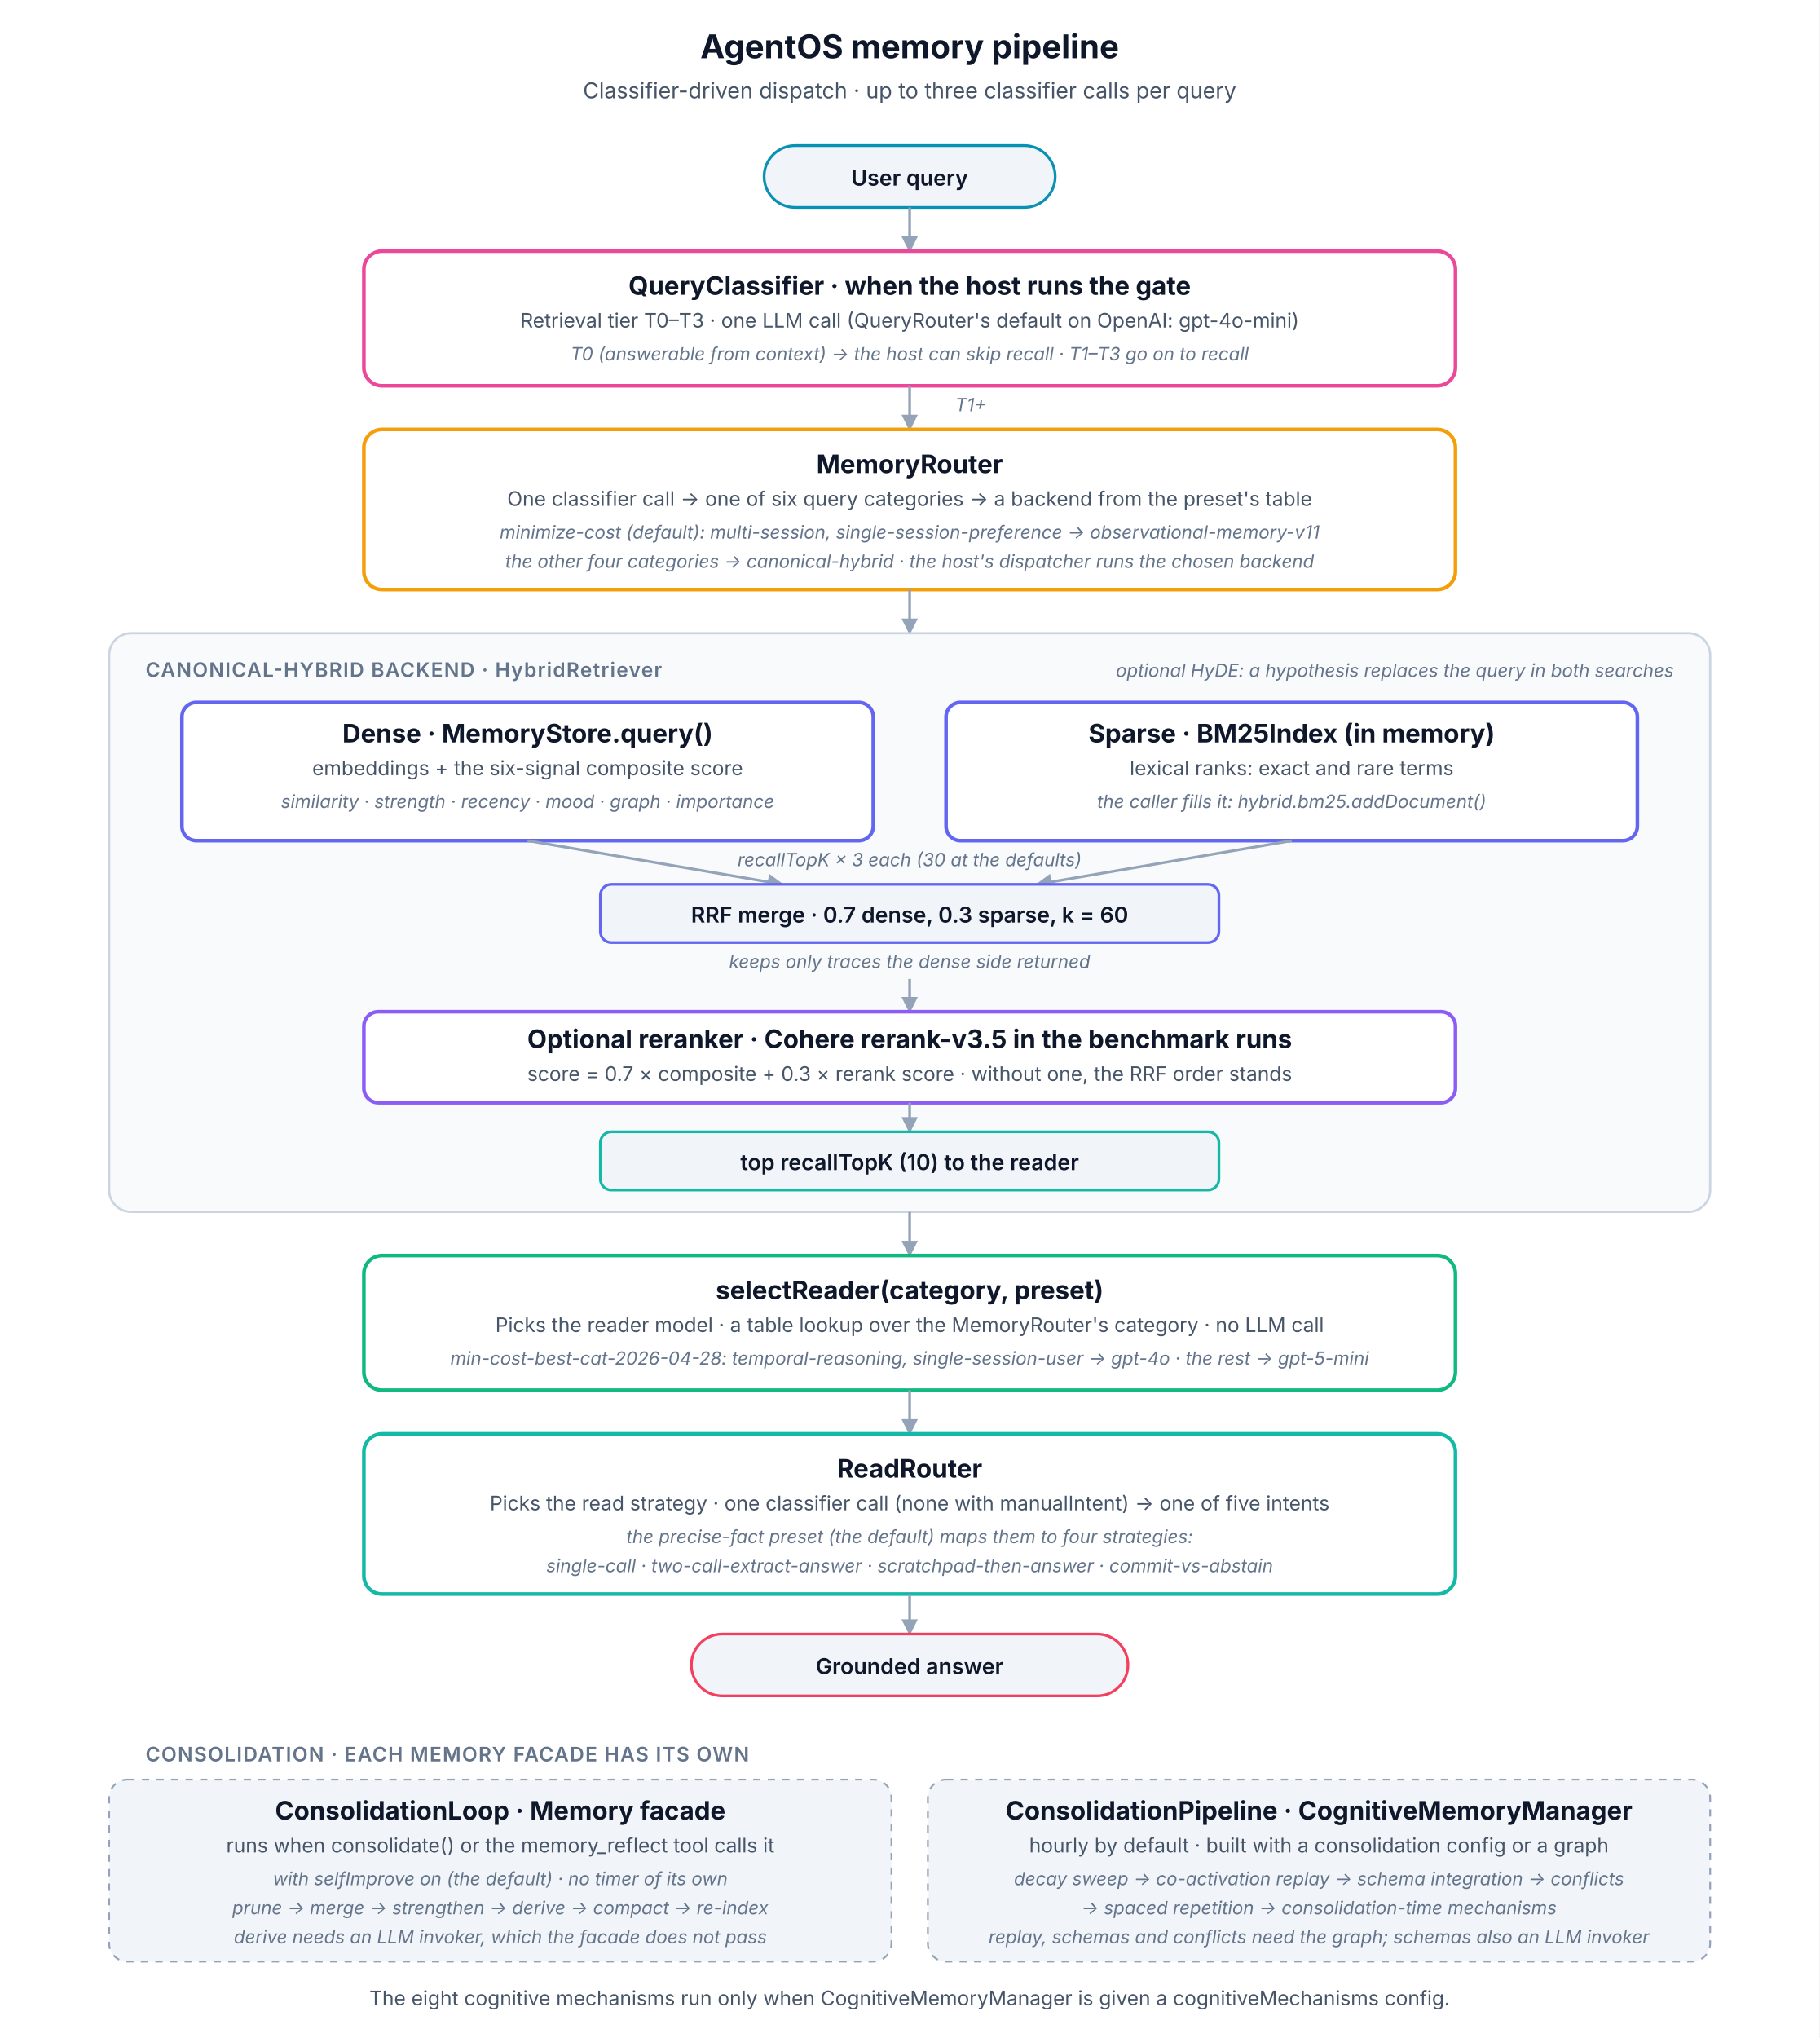
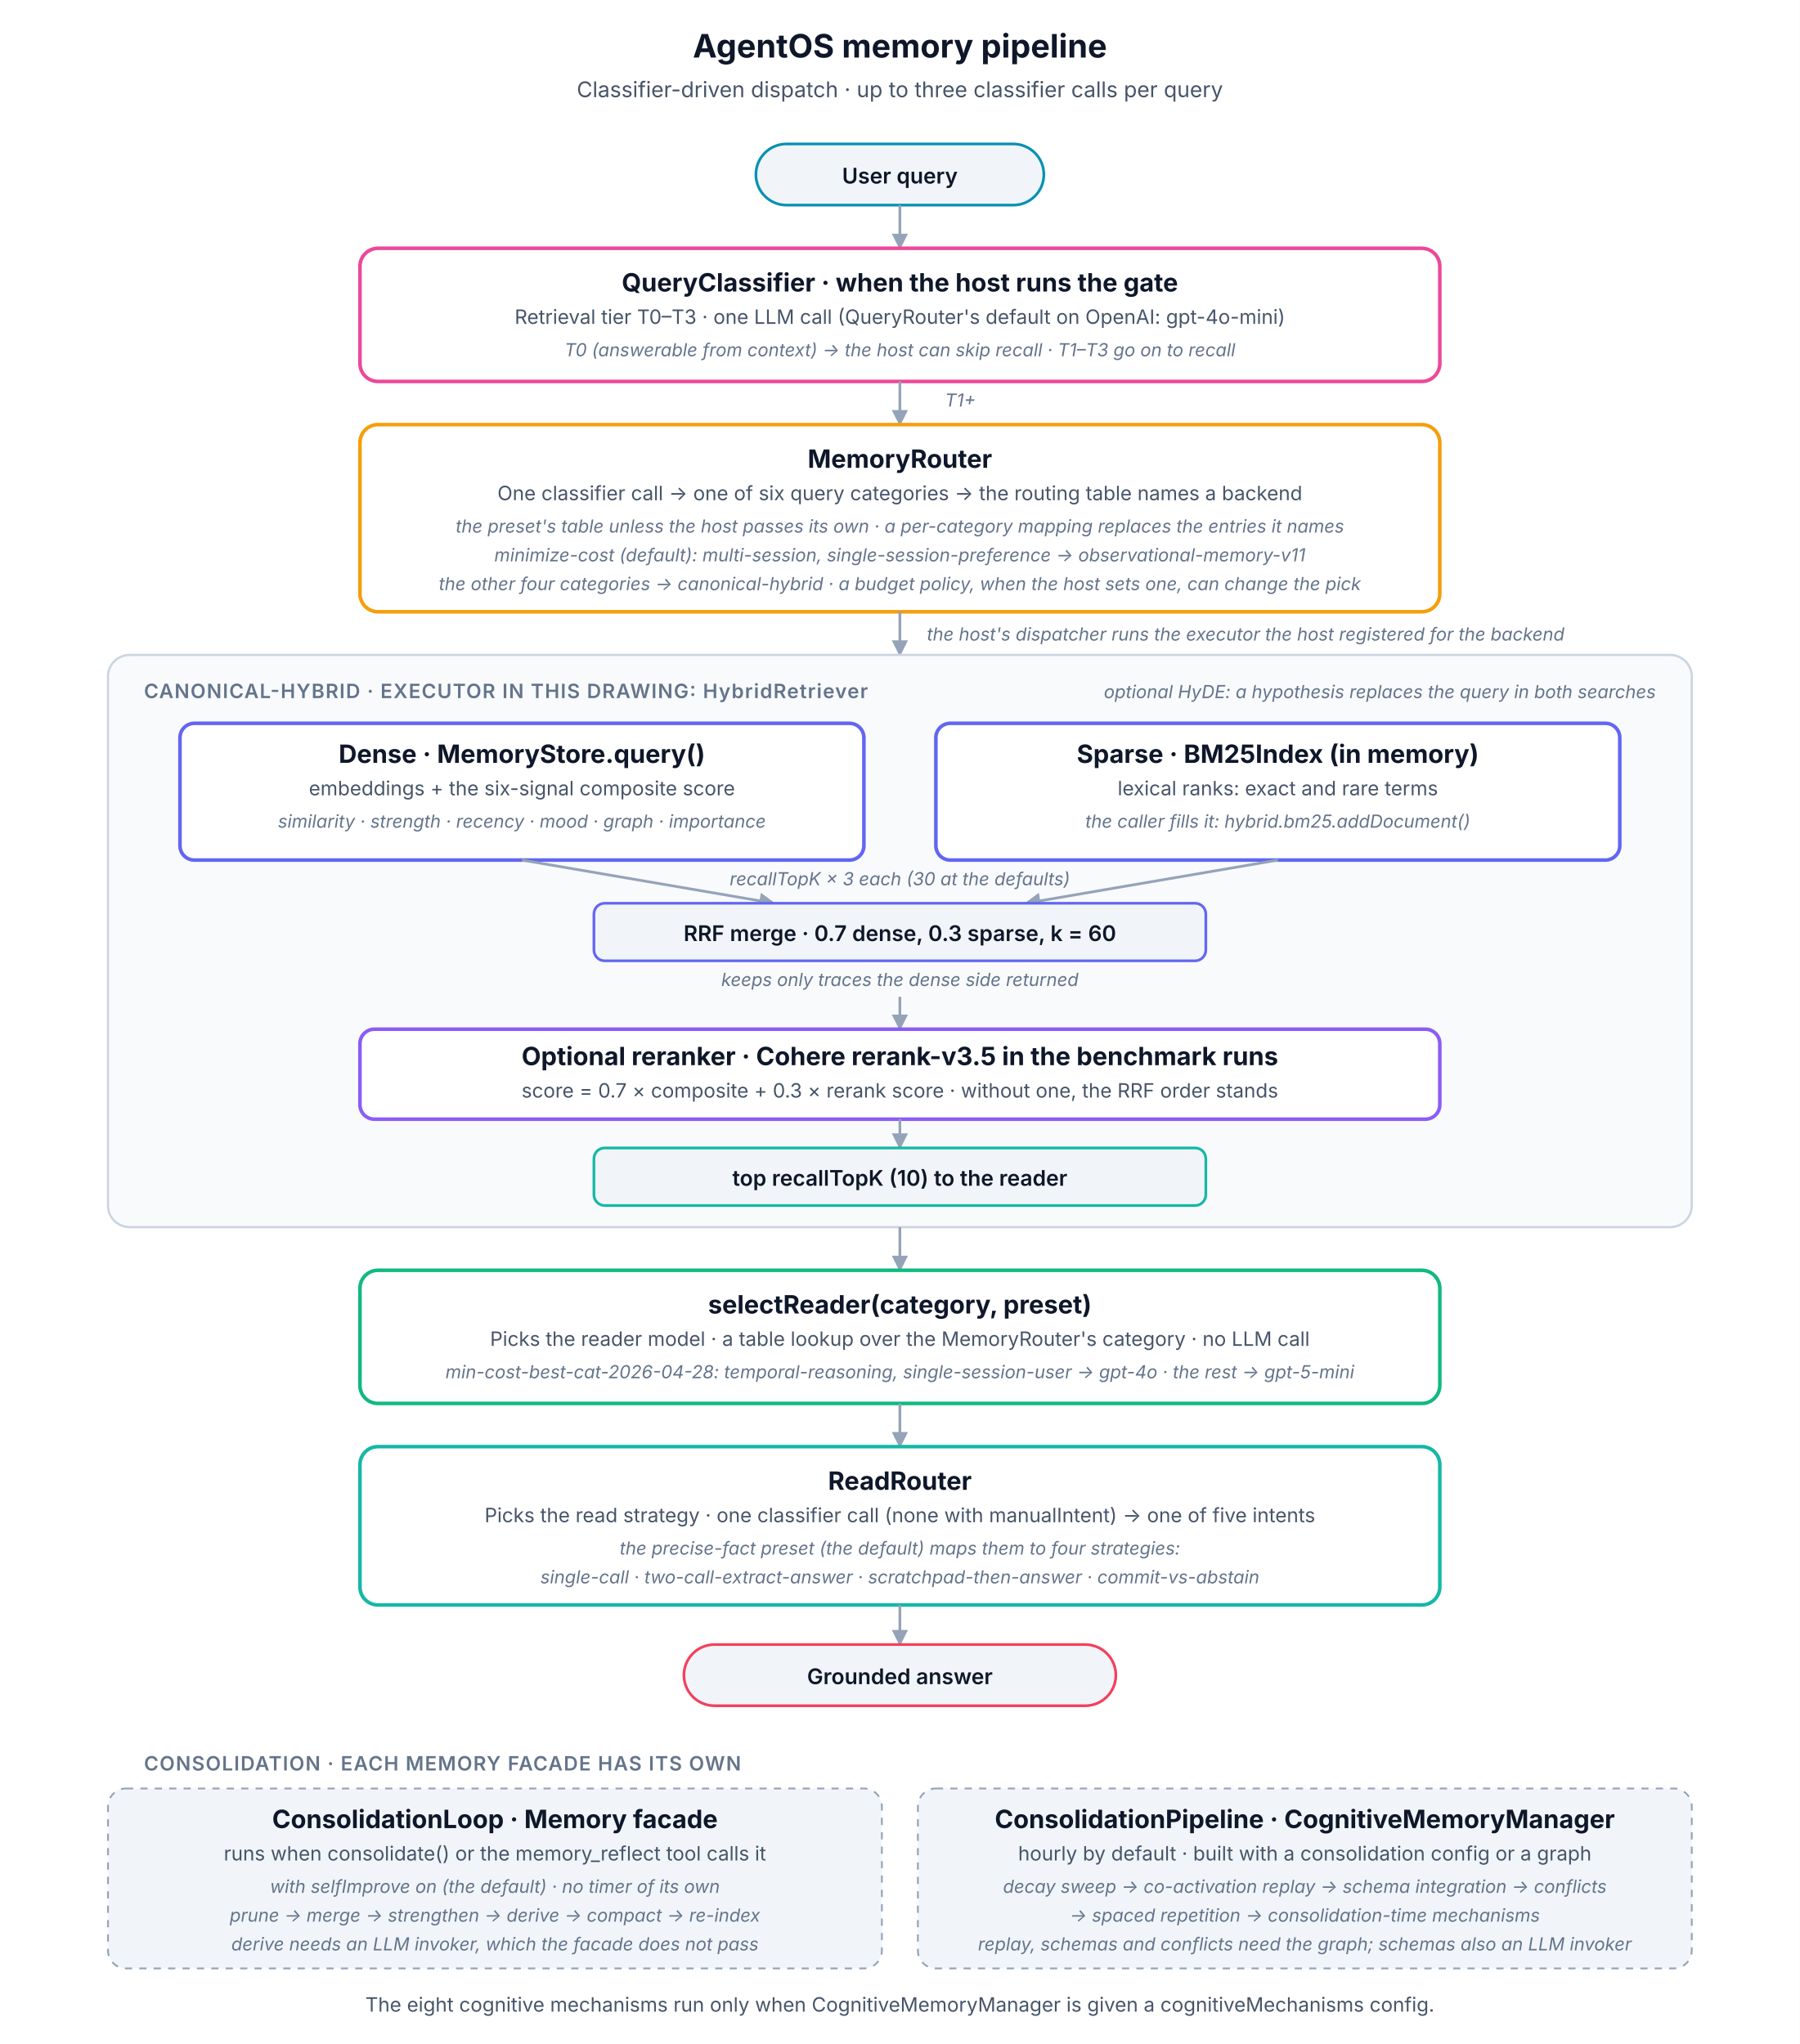
- <svg xmlns="http://www.w3.org/2000/svg" viewBox="0 0 1000 1120" role="img" aria-labelledby="memsys-title memsys-desc" font-family="Inter, system-ui, -apple-system, sans-serif">
+ <svg xmlns="http://www.w3.org/2000/svg" viewBox="0 0 1000 1136" role="img" aria-labelledby="memsys-title memsys-desc" font-family="Inter, system-ui, -apple-system, sans-serif">
  <defs>
    <style>
      .bg { fill: #ffffff; }
      .heading      { fill: #0f172a; font-size: 18px; font-weight: 700; }
      .subtitle     { fill: #475569; font-size: 12px; }
      .stage-title  { fill: #0f172a; font-size: 14px; font-weight: 700; }
      .stage-text   { fill: #475569; font-size: 11px; }
      .stage-tag    { fill: #64748b; font-size: 10px; font-style: italic; }
      .lane-label   { fill: #64748b; font-size: 11px; font-weight: 600; letter-spacing: 0.05em; }
      .stage        { fill: #ffffff; stroke-width: 2; }
      .pill         { fill: #f1f5f9; stroke: #94a3b8; stroke-width: 1.5; }
      .pill-text    { fill: #0f172a; font-size: 12px; font-weight: 600; }
      .substrate    { fill: #f1f5f9; stroke: #94a3b8; stroke-width: 1; stroke-dasharray: 4 4; }
      .container    { fill: #f8fafc; stroke: #cbd5e1; stroke-width: 1.25; }
      .arrow-line   { stroke: #94a3b8; stroke-width: 1.5; fill: none; }
      .arrow-head   { fill: #94a3b8; }
      .acc-input    { stroke: #0891b2; }
      .acc-classify { stroke: #ec4899; }
      .acc-route    { stroke: #f59e0b; }
      .acc-retrieve { stroke: #6366f1; }
      .acc-rerank   { stroke: #8b5cf6; }
      .acc-score    { stroke: #14b8a6; }
      .acc-reader   { stroke: #10b981; }
      .acc-strategy { stroke: #14b8a6; }
      .acc-output   { stroke: #f43f5e; }
      .code         { font-family: ui-monospace, SFMono-Regular, Menlo, monospace; font-size: 10px; fill: #475569; }
          </style>
    <marker id="memsys-arrow" viewBox="0 0 10 10" refX="9" refY="5" markerWidth="6" markerHeight="6" orient="auto-start-reverse">
      <path d="M 0 0 L 10 5 L 0 10 z" class="arrow-head" />
    </marker>
  </defs>
-   <rect class="bg" x="0" y="0" width="1000" height="1120" />
+   <rect class="bg" x="0" y="0" width="1000" height="1136" />
  <text x="500" y="32" text-anchor="middle" class="heading">AgentOS memory pipeline</text>
  <text x="500" y="54" text-anchor="middle" class="subtitle">Classifier-driven dispatch · up to three classifier calls per query</text>
  <rect x="420" y="80" width="160" height="34" rx="17" class="pill acc-input" />
  <text x="500" y="102" text-anchor="middle" class="pill-text">User query</text>
  <line class="arrow-line" x1="500" y1="114" x2="500" y2="138" marker-end="url(#memsys-arrow)" />
  <rect x="200" y="138" width="600" height="74" rx="10" class="stage acc-classify" />
  <text x="500" y="162" text-anchor="middle" class="stage-title">QueryClassifier · when the host runs the gate</text>
  <text x="500" y="180" text-anchor="middle" class="stage-text">Retrieval tier T0–T3 · one LLM call (QueryRouter's default on OpenAI: gpt-4o-mini)</text>
  <text x="500" y="198" text-anchor="middle" class="stage-tag">T0 (answerable from context) → the host can skip recall · T1–T3 go on to recall</text>
  <line class="arrow-line" x1="500" y1="212" x2="500" y2="236" marker-end="url(#memsys-arrow)" />
  <text x="525" y="226" class="stage-tag">T1+</text>
-   <rect x="200" y="236" width="600" height="88" rx="10" class="stage acc-route" />
+   <rect x="200" y="236" width="600" height="104" rx="10" class="stage acc-route" />
  <text x="500" y="260" text-anchor="middle" class="stage-title">MemoryRouter</text>
-   <text x="500" y="278" text-anchor="middle" class="stage-text">One classifier call → one of six query categories → a backend from the preset's table</text>
-   <text x="500" y="296" text-anchor="middle" class="stage-tag">minimize-cost (default): multi-session, single-session-preference → observational-memory-v11</text>
-   <text x="500" y="312" text-anchor="middle" class="stage-tag">the other four categories → canonical-hybrid · the host's dispatcher runs the chosen backend</text>
-   <line class="arrow-line" x1="500" y1="324" x2="500" y2="348" marker-end="url(#memsys-arrow)" />
-   <rect x="60" y="348" width="880" height="318" rx="12" class="container" />
-   <text x="80" y="372" class="lane-label">CANONICAL-HYBRID BACKEND · HybridRetriever</text>
-   <text x="920" y="372" text-anchor="end" class="stage-tag">optional HyDE: a hypothesis replaces the query in both searches</text>
-   <rect x="100" y="386" width="380" height="76" rx="8" class="stage acc-retrieve" />
-   <text x="290" y="408" text-anchor="middle" class="stage-title">Dense · MemoryStore.query()</text>
-   <text x="290" y="426" text-anchor="middle" class="stage-text">embeddings + the six-signal composite score</text>
-   <text x="290" y="444" text-anchor="middle" class="stage-tag">similarity · strength · recency · mood · graph · importance</text>
-   <rect x="520" y="386" width="380" height="76" rx="8" class="stage acc-retrieve" />
-   <text x="710" y="408" text-anchor="middle" class="stage-title">Sparse · BM25Index (in memory)</text>
-   <text x="710" y="426" text-anchor="middle" class="stage-text">lexical ranks: exact and rare terms</text>
-   <text x="710" y="444" text-anchor="middle" class="stage-tag">the caller fills it: hybrid.bm25.addDocument()</text>
-   <line class="arrow-line" x1="290" y1="462" x2="430" y2="486" marker-end="url(#memsys-arrow)" />
-   <line class="arrow-line" x1="710" y1="462" x2="570" y2="486" marker-end="url(#memsys-arrow)" />
-   <text x="500" y="476" text-anchor="middle" class="stage-tag">recallTopK × 3 each (30 at the defaults)</text>
-   <rect x="330" y="486" width="340" height="32" rx="6" class="pill acc-retrieve" />
-   <text x="500" y="507" text-anchor="middle" class="pill-text">RRF merge · 0.7 dense, 0.3 sparse, k = 60</text>
-   <text x="500" y="532" text-anchor="middle" class="stage-tag">keeps only traces the dense side returned</text>
-   <line class="arrow-line" x1="500" y1="538" x2="500" y2="556" marker-end="url(#memsys-arrow)" />
-   <rect x="200" y="556" width="600" height="50" rx="8" class="stage acc-rerank" />
-   <text x="500" y="576" text-anchor="middle" class="stage-title">Optional reranker · Cohere rerank-v3.5 in the benchmark runs</text>
-   <text x="500" y="594" text-anchor="middle" class="stage-text">score = 0.7 × composite + 0.3 × rerank score · without one, the RRF order stands</text>
-   <line class="arrow-line" x1="500" y1="606" x2="500" y2="622" marker-end="url(#memsys-arrow)" />
-   <rect x="330" y="622" width="340" height="32" rx="6" class="pill acc-score" />
-   <text x="500" y="643" text-anchor="middle" class="pill-text">top recallTopK (10) to the reader</text>
-   <line class="arrow-line" x1="500" y1="666" x2="500" y2="690" marker-end="url(#memsys-arrow)" />
-   <rect x="200" y="690" width="600" height="74" rx="10" class="stage acc-reader" />
-   <text x="500" y="714" text-anchor="middle" class="stage-title">selectReader(category, preset)</text>
-   <text x="500" y="732" text-anchor="middle" class="stage-text">Picks the reader model · a table lookup over the MemoryRouter's category · no LLM call</text>
-   <text x="500" y="750" text-anchor="middle" class="stage-tag">min-cost-best-cat-2026-04-28: temporal-reasoning, single-session-user → gpt-4o · the rest → gpt-5-mini</text>
-   <line class="arrow-line" x1="500" y1="764" x2="500" y2="788" marker-end="url(#memsys-arrow)" />
-   <rect x="200" y="788" width="600" height="88" rx="10" class="stage acc-strategy" />
-   <text x="500" y="812" text-anchor="middle" class="stage-title">ReadRouter</text>
-   <text x="500" y="830" text-anchor="middle" class="stage-text">Picks the read strategy · one classifier call (none with manualIntent) → one of five intents</text>
-   <text x="500" y="848" text-anchor="middle" class="stage-tag">the precise-fact preset (the default) maps them to four strategies:</text>
-   <text x="500" y="864" text-anchor="middle" class="stage-tag">single-call · two-call-extract-answer · scratchpad-then-answer · commit-vs-abstain</text>
-   <line class="arrow-line" x1="500" y1="876" x2="500" y2="898" marker-end="url(#memsys-arrow)" />
-   <rect x="380" y="898" width="240" height="34" rx="17" class="pill acc-output" />
-   <text x="500" y="920" text-anchor="middle" class="pill-text">Grounded answer</text>
-   <text x="80" y="968" class="lane-label">CONSOLIDATION · EACH MEMORY FACADE HAS ITS OWN</text>
-   <rect x="60" y="978" width="430" height="100" rx="10" class="substrate" />
-   <text x="275" y="1000" text-anchor="middle" class="stage-title">ConsolidationLoop · Memory facade</text>
-   <text x="275" y="1018" text-anchor="middle" class="stage-text">runs when consolidate() or the memory_reflect tool calls it</text>
-   <text x="275" y="1036" text-anchor="middle" class="stage-tag">with selfImprove on (the default) · no timer of its own</text>
-   <text x="275" y="1052" text-anchor="middle" class="stage-tag">prune → merge → strengthen → derive → compact → re-index</text>
-   <text x="275" y="1068" text-anchor="middle" class="stage-tag">derive needs an LLM invoker, which the facade does not pass</text>
-   <rect x="510" y="978" width="430" height="100" rx="10" class="substrate" />
-   <text x="725" y="1000" text-anchor="middle" class="stage-title">ConsolidationPipeline · CognitiveMemoryManager</text>
-   <text x="725" y="1018" text-anchor="middle" class="stage-text">hourly by default · built with a consolidation config or a graph</text>
-   <text x="725" y="1036" text-anchor="middle" class="stage-tag">decay sweep → co-activation replay → schema integration → conflicts</text>
-   <text x="725" y="1052" text-anchor="middle" class="stage-tag">→ spaced repetition → consolidation-time mechanisms</text>
-   <text x="725" y="1068" text-anchor="middle" class="stage-tag">replay, schemas and conflicts need the graph; schemas also an LLM invoker</text>
-   <text x="500" y="1102" text-anchor="middle" class="stage-text">The eight cognitive mechanisms run only when CognitiveMemoryManager is given a cognitiveMechanisms config.</text>
+   <text x="500" y="278" text-anchor="middle" class="stage-text">One classifier call → one of six query categories → the routing table names a backend</text>
+   <text x="500" y="296" text-anchor="middle" class="stage-tag">the preset's table unless the host passes its own · a per-category mapping replaces the entries it names</text>
+   <text x="500" y="312" text-anchor="middle" class="stage-tag">minimize-cost (default): multi-session, single-session-preference → observational-memory-v11</text>
+   <text x="500" y="328" text-anchor="middle" class="stage-tag">the other four categories → canonical-hybrid · a budget policy, when the host sets one, can change the pick</text>
+   <line class="arrow-line" x1="500" y1="340" x2="500" y2="364" marker-end="url(#memsys-arrow)" />
+   <text x="515" y="356" class="stage-tag">the host's dispatcher runs the executor the host registered for the backend</text>
+   <rect x="60" y="364" width="880" height="318" rx="12" class="container" />
+   <text x="80" y="388" class="lane-label">CANONICAL-HYBRID · EXECUTOR IN THIS DRAWING: HybridRetriever</text>
+   <text x="920" y="388" text-anchor="end" class="stage-tag">optional HyDE: a hypothesis replaces the query in both searches</text>
+   <rect x="100" y="402" width="380" height="76" rx="8" class="stage acc-retrieve" />
+   <text x="290" y="424" text-anchor="middle" class="stage-title">Dense · MemoryStore.query()</text>
+   <text x="290" y="442" text-anchor="middle" class="stage-text">embeddings + the six-signal composite score</text>
+   <text x="290" y="460" text-anchor="middle" class="stage-tag">similarity · strength · recency · mood · graph · importance</text>
+   <rect x="520" y="402" width="380" height="76" rx="8" class="stage acc-retrieve" />
+   <text x="710" y="424" text-anchor="middle" class="stage-title">Sparse · BM25Index (in memory)</text>
+   <text x="710" y="442" text-anchor="middle" class="stage-text">lexical ranks: exact and rare terms</text>
+   <text x="710" y="460" text-anchor="middle" class="stage-tag">the caller fills it: hybrid.bm25.addDocument()</text>
+   <line class="arrow-line" x1="290" y1="478" x2="430" y2="502" marker-end="url(#memsys-arrow)" />
+   <line class="arrow-line" x1="710" y1="478" x2="570" y2="502" marker-end="url(#memsys-arrow)" />
+   <text x="500" y="492" text-anchor="middle" class="stage-tag">recallTopK × 3 each (30 at the defaults)</text>
+   <rect x="330" y="502" width="340" height="32" rx="6" class="pill acc-retrieve" />
+   <text x="500" y="523" text-anchor="middle" class="pill-text">RRF merge · 0.7 dense, 0.3 sparse, k = 60</text>
+   <text x="500" y="548" text-anchor="middle" class="stage-tag">keeps only traces the dense side returned</text>
+   <line class="arrow-line" x1="500" y1="554" x2="500" y2="572" marker-end="url(#memsys-arrow)" />
+   <rect x="200" y="572" width="600" height="50" rx="8" class="stage acc-rerank" />
+   <text x="500" y="592" text-anchor="middle" class="stage-title">Optional reranker · Cohere rerank-v3.5 in the benchmark runs</text>
+   <text x="500" y="610" text-anchor="middle" class="stage-text">score = 0.7 × composite + 0.3 × rerank score · without one, the RRF order stands</text>
+   <line class="arrow-line" x1="500" y1="622" x2="500" y2="638" marker-end="url(#memsys-arrow)" />
+   <rect x="330" y="638" width="340" height="32" rx="6" class="pill acc-score" />
+   <text x="500" y="659" text-anchor="middle" class="pill-text">top recallTopK (10) to the reader</text>
+   <line class="arrow-line" x1="500" y1="682" x2="500" y2="706" marker-end="url(#memsys-arrow)" />
+   <rect x="200" y="706" width="600" height="74" rx="10" class="stage acc-reader" />
+   <text x="500" y="730" text-anchor="middle" class="stage-title">selectReader(category, preset)</text>
+   <text x="500" y="748" text-anchor="middle" class="stage-text">Picks the reader model · a table lookup over the MemoryRouter's category · no LLM call</text>
+   <text x="500" y="766" text-anchor="middle" class="stage-tag">min-cost-best-cat-2026-04-28: temporal-reasoning, single-session-user → gpt-4o · the rest → gpt-5-mini</text>
+   <line class="arrow-line" x1="500" y1="780" x2="500" y2="804" marker-end="url(#memsys-arrow)" />
+   <rect x="200" y="804" width="600" height="88" rx="10" class="stage acc-strategy" />
+   <text x="500" y="828" text-anchor="middle" class="stage-title">ReadRouter</text>
+   <text x="500" y="846" text-anchor="middle" class="stage-text">Picks the read strategy · one classifier call (none with manualIntent) → one of five intents</text>
+   <text x="500" y="864" text-anchor="middle" class="stage-tag">the precise-fact preset (the default) maps them to four strategies:</text>
+   <text x="500" y="880" text-anchor="middle" class="stage-tag">single-call · two-call-extract-answer · scratchpad-then-answer · commit-vs-abstain</text>
+   <line class="arrow-line" x1="500" y1="892" x2="500" y2="914" marker-end="url(#memsys-arrow)" />
+   <rect x="380" y="914" width="240" height="34" rx="17" class="pill acc-output" />
+   <text x="500" y="936" text-anchor="middle" class="pill-text">Grounded answer</text>
+   <text x="80" y="984" class="lane-label">CONSOLIDATION · EACH MEMORY FACADE HAS ITS OWN</text>
+   <rect x="60" y="994" width="430" height="100" rx="10" class="substrate" />
+   <text x="275" y="1016" text-anchor="middle" class="stage-title">ConsolidationLoop · Memory facade</text>
+   <text x="275" y="1034" text-anchor="middle" class="stage-text">runs when consolidate() or the memory_reflect tool calls it</text>
+   <text x="275" y="1052" text-anchor="middle" class="stage-tag">with selfImprove on (the default) · no timer of its own</text>
+   <text x="275" y="1068" text-anchor="middle" class="stage-tag">prune → merge → strengthen → derive → compact → re-index</text>
+   <text x="275" y="1084" text-anchor="middle" class="stage-tag">derive needs an LLM invoker, which the facade does not pass</text>
+   <rect x="510" y="994" width="430" height="100" rx="10" class="substrate" />
+   <text x="725" y="1016" text-anchor="middle" class="stage-title">ConsolidationPipeline · CognitiveMemoryManager</text>
+   <text x="725" y="1034" text-anchor="middle" class="stage-text">hourly by default · built with a consolidation config or a graph</text>
+   <text x="725" y="1052" text-anchor="middle" class="stage-tag">decay sweep → co-activation replay → schema integration → conflicts</text>
+   <text x="725" y="1068" text-anchor="middle" class="stage-tag">→ spaced repetition → consolidation-time mechanisms</text>
+   <text x="725" y="1084" text-anchor="middle" class="stage-tag">replay, schemas and conflicts need the graph; schemas also an LLM invoker</text>
+   <text x="500" y="1118" text-anchor="middle" class="stage-text">The eight cognitive mechanisms run only when CognitiveMemoryManager is given a cognitiveMechanisms config.</text>
</svg>
